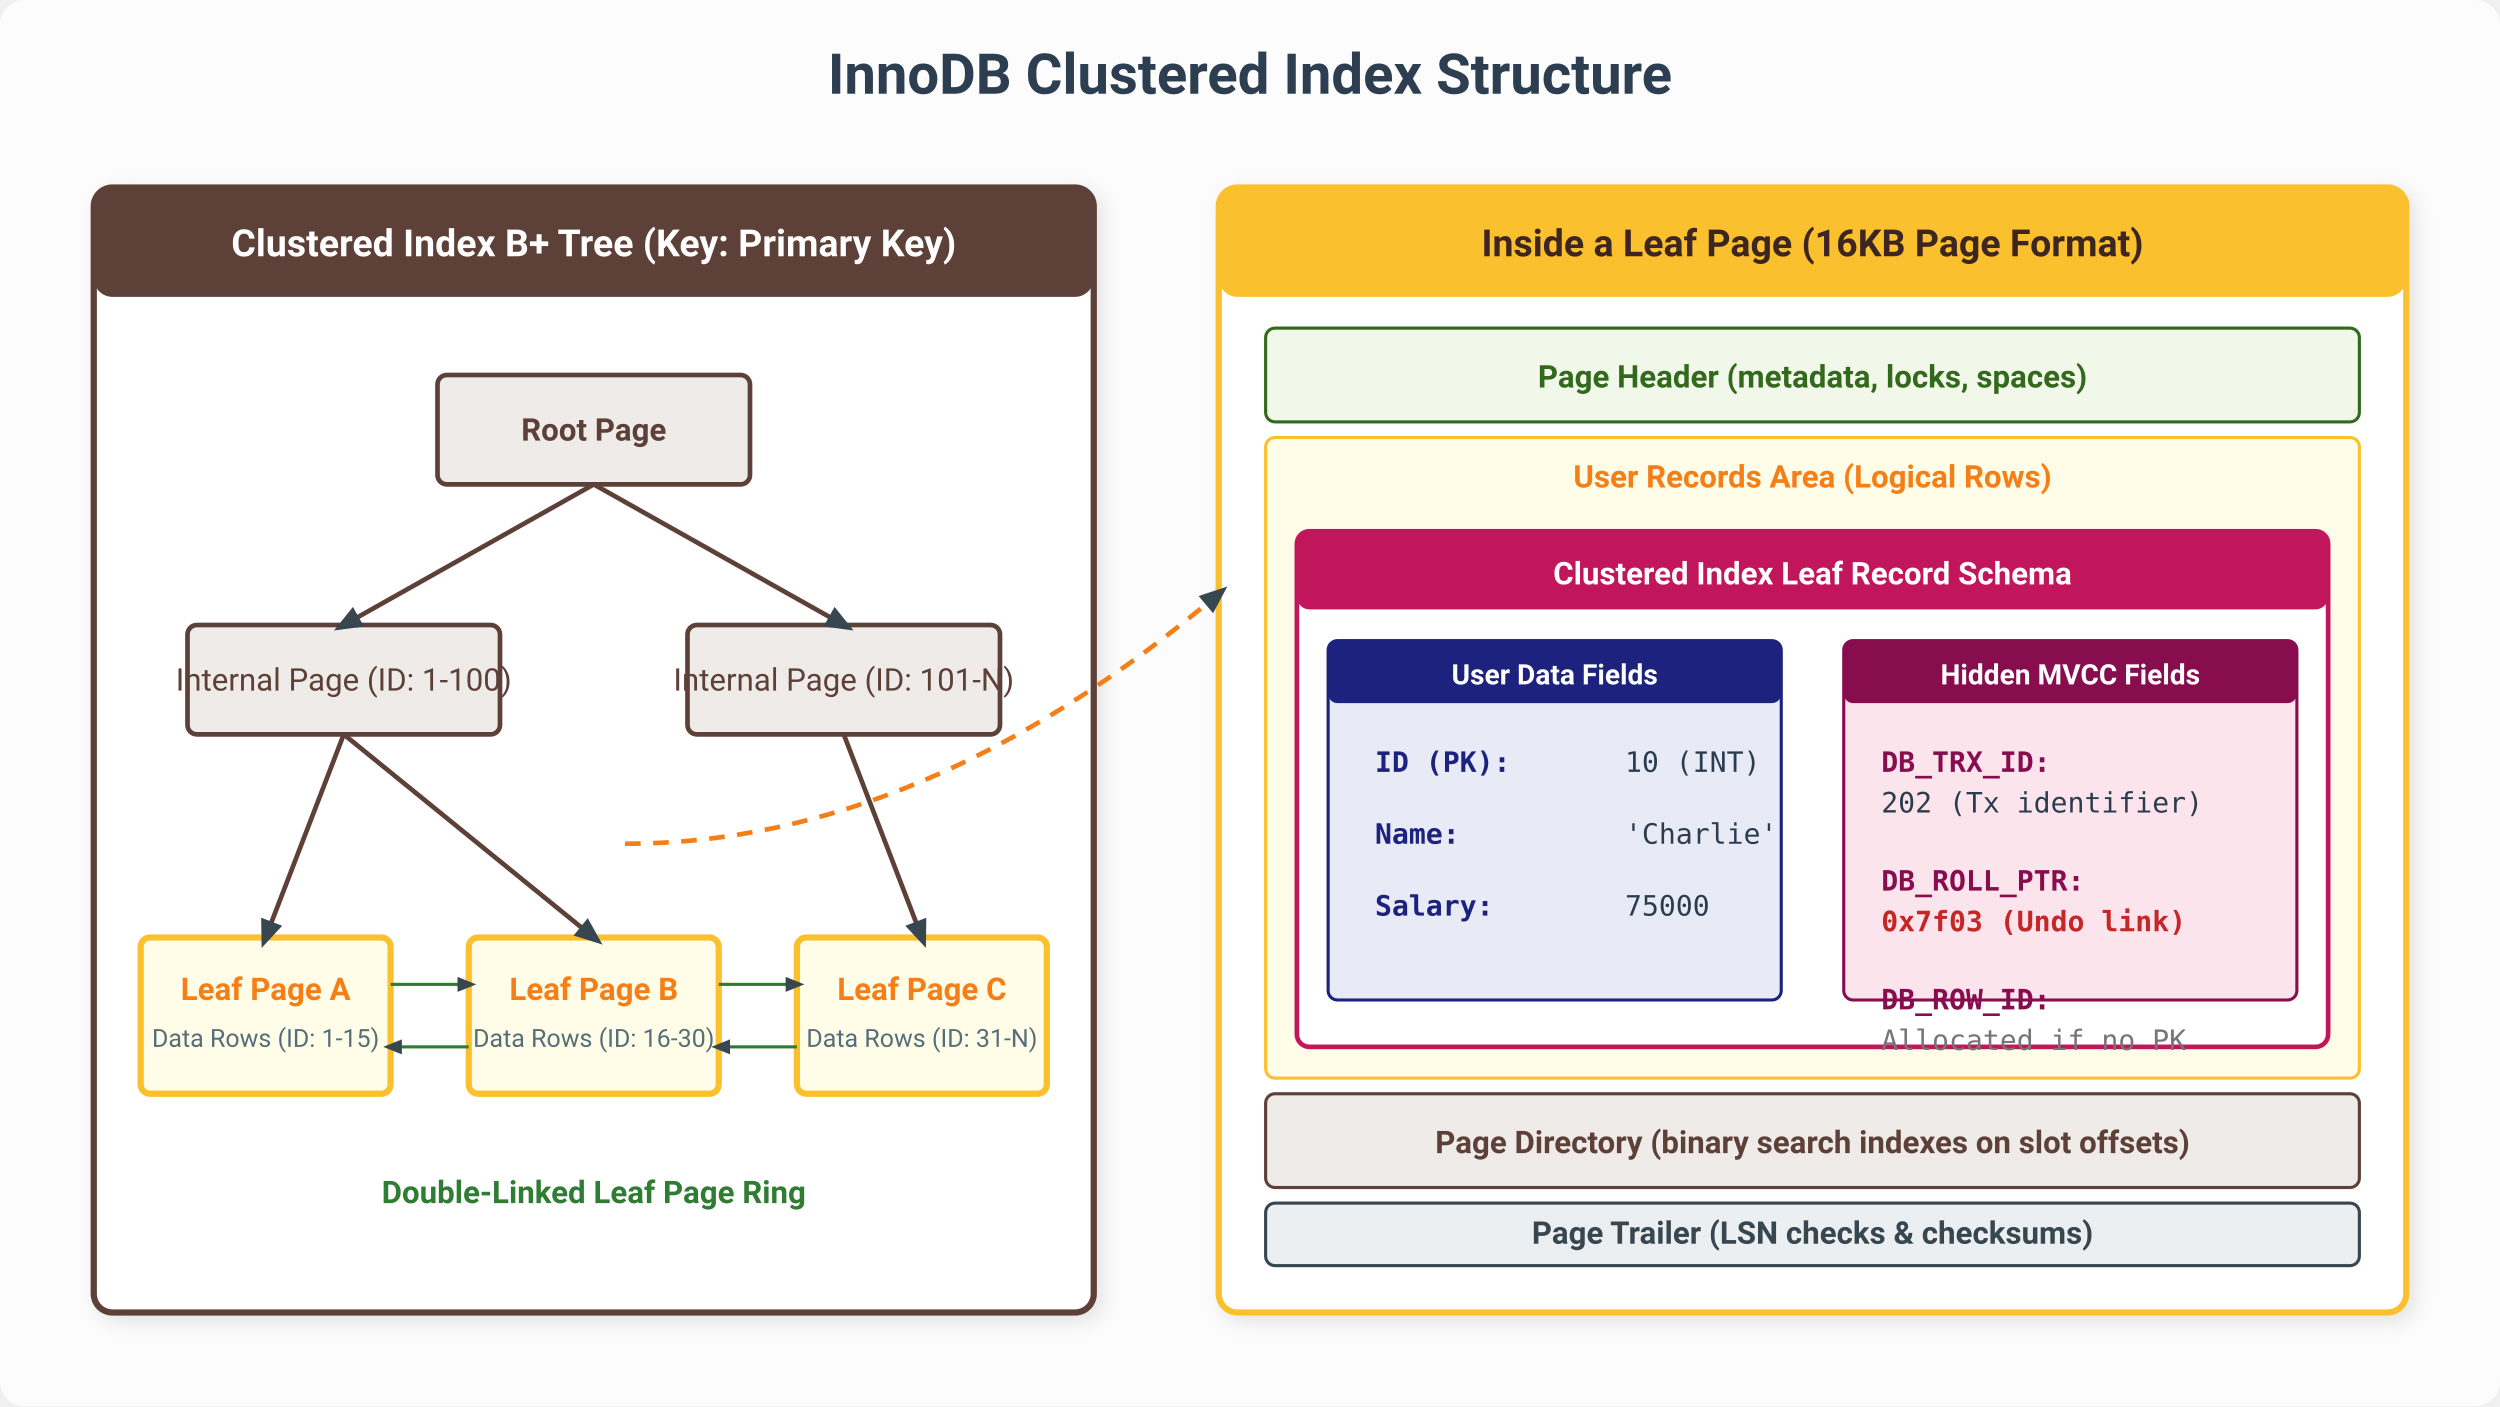
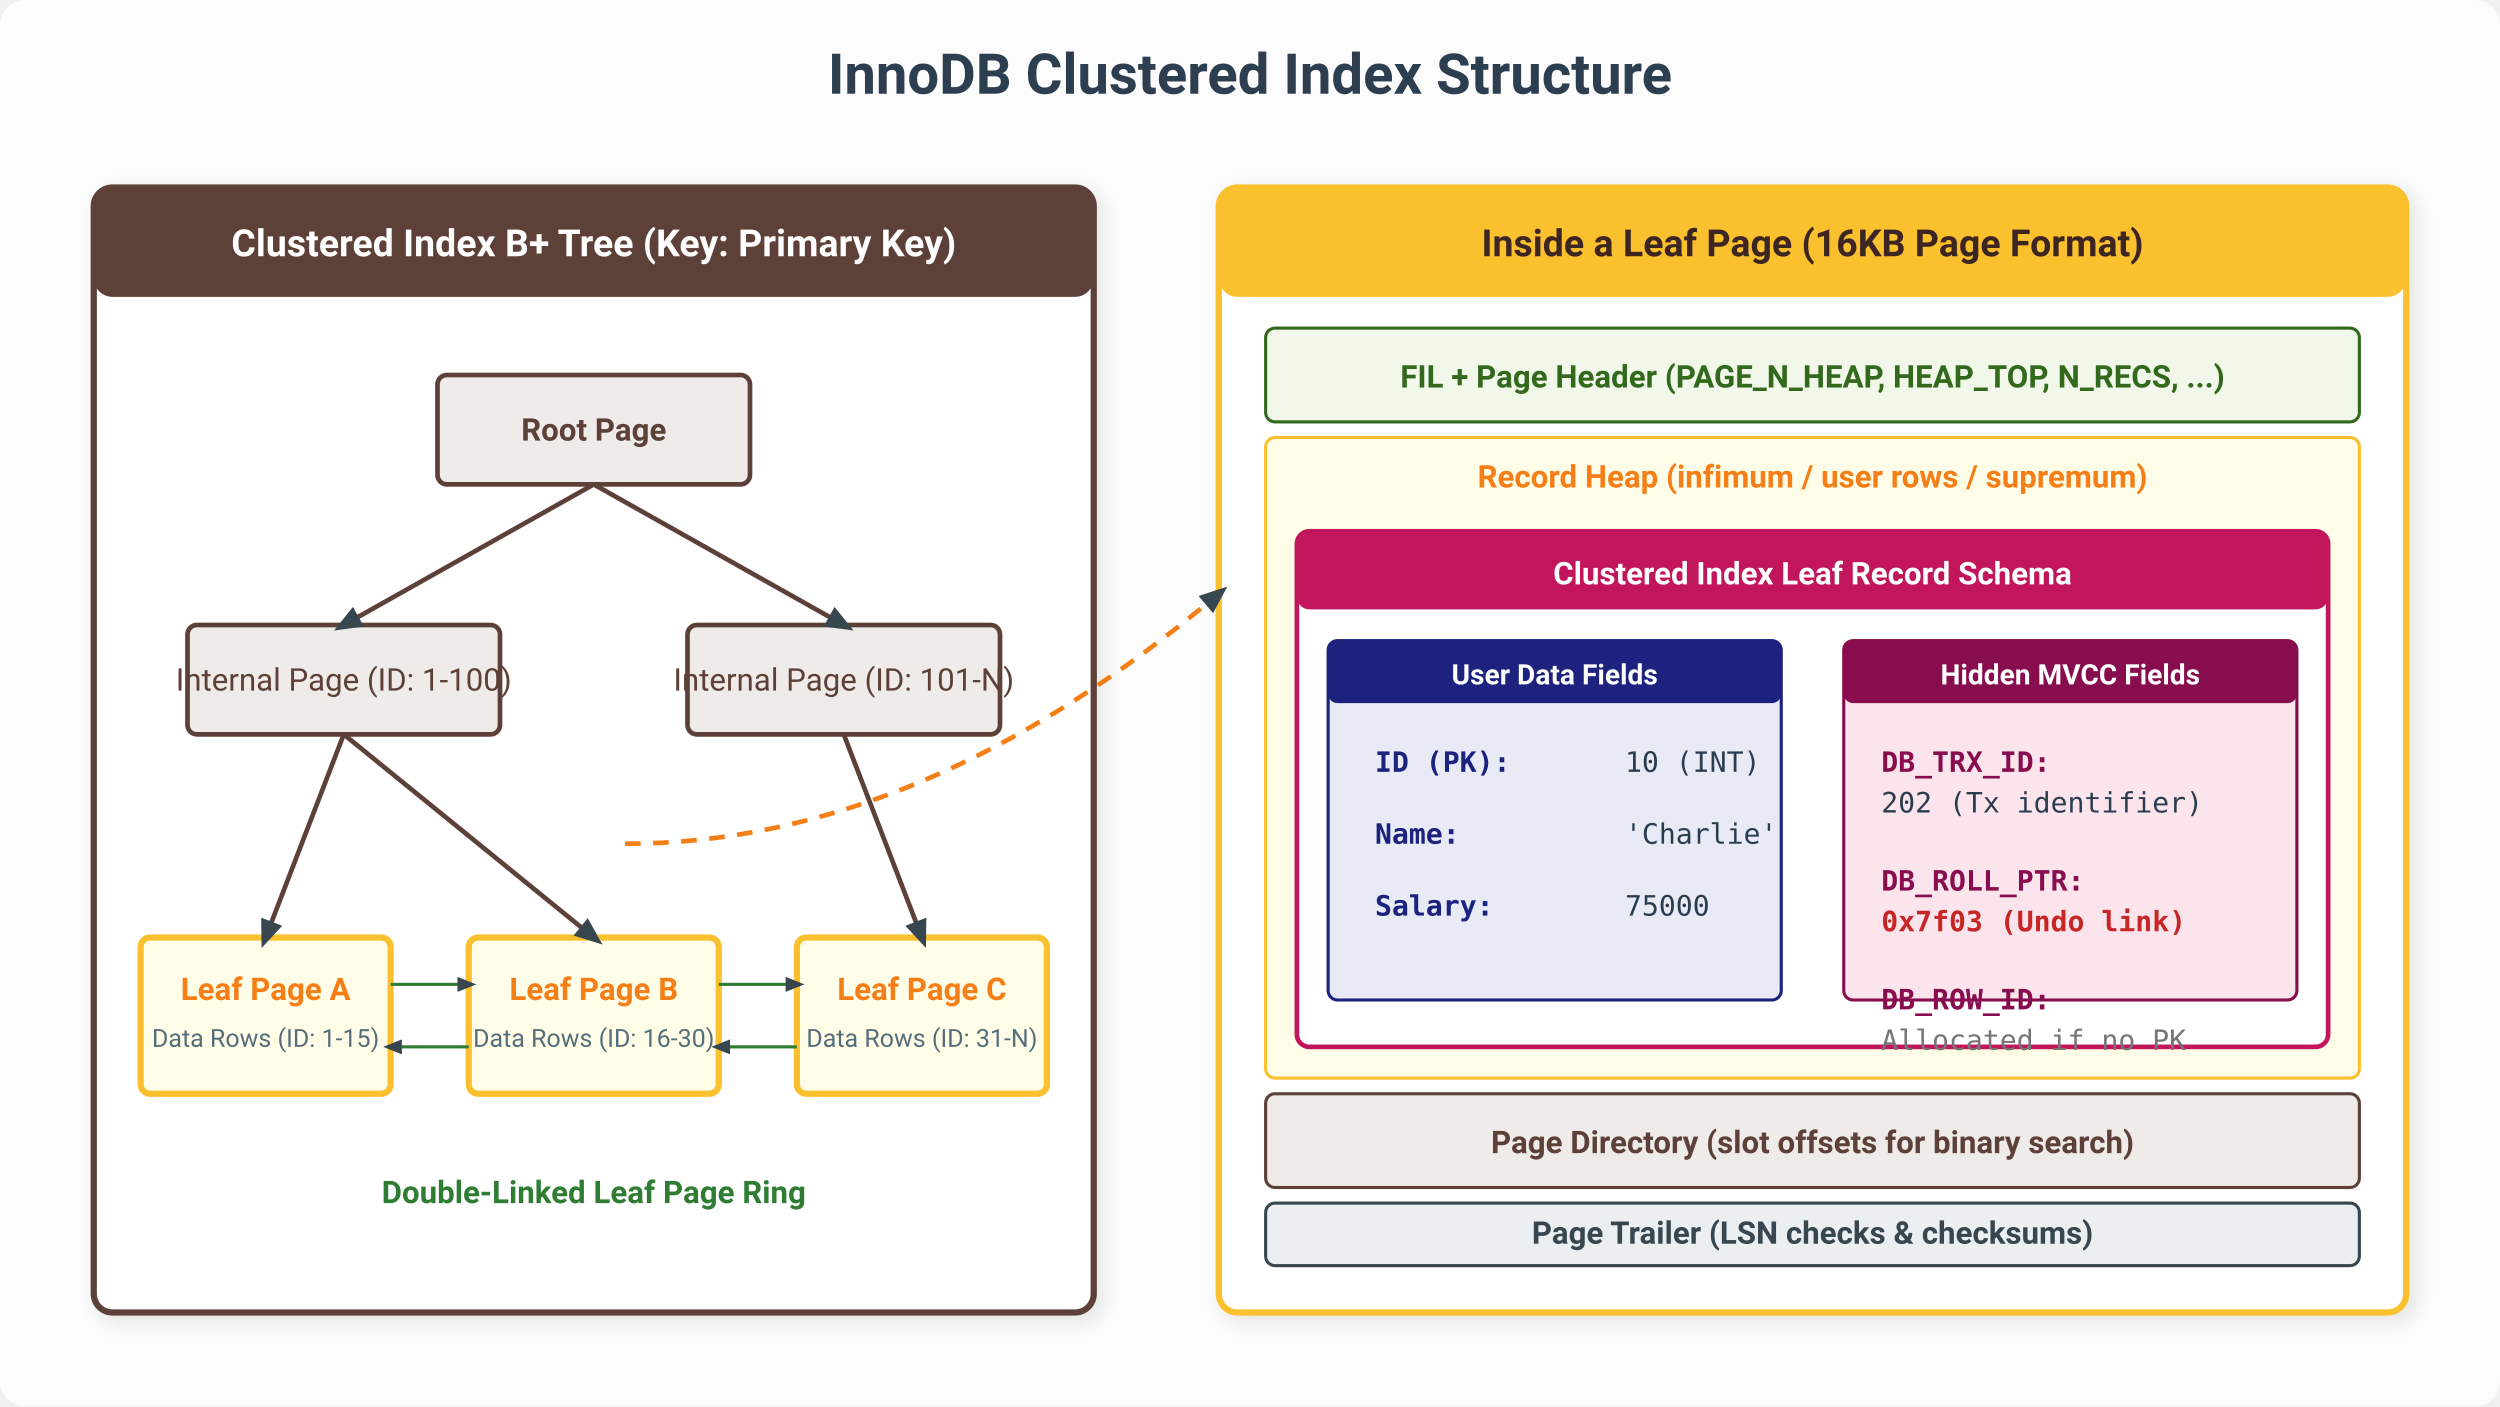
<svg xmlns="http://www.w3.org/2000/svg" viewBox="0 0 800 450" width="100%" height="100%">
  <defs>
    <marker id="arrow" viewBox="0 0 10 10" refX="6" refY="5" markerWidth="6" markerHeight="6" orient="auto-start-reverse">
      <path d="M 0 1 L 10 5 L 0 9 z" fill="#37474f" />
    </marker>
    <filter id="shadow" x="-5%" y="-5%" width="110%" height="110%">
      <feDropShadow dx="2" dy="2" stdDeviation="3" flood-opacity="0.1" />
    </filter>
  </defs>
  <rect width="800" height="450" fill="#fcfcfc" rx="8" />
  <text x="400" y="30" text-anchor="middle" font-family="-apple-system, BlinkMacSystemFont, 'Segoe UI', Roboto, Helvetica, Arial, sans-serif" font-size="18" font-weight="bold" fill="#2c3e50">InnoDB Clustered Index Structure</text>
  <g transform="translate(30, 60)" filter="url(#shadow)">
    <rect width="320" height="360" fill="#ffffff" stroke="#5d4037" stroke-width="2" rx="6" />
    <rect width="320" height="35" fill="#5d4037" rx="6" />
    <text x="160" y="22" text-anchor="middle" font-family="-apple-system, BlinkMacSystemFont, 'Segoe UI', Roboto, Helvetica, Arial, sans-serif" font-size="12" font-weight="bold" fill="#ffffff">Clustered Index B+ Tree (Key: Primary Key)</text>
    <rect x="110" y="60" width="100" height="35" fill="#efebe9" stroke="#5d4037" stroke-width="1.5" rx="3" />
    <text x="160" y="81" text-anchor="middle" font-family="-apple-system, BlinkMacSystemFont, 'Segoe UI', Roboto, Helvetica, Arial, sans-serif" font-size="10" font-weight="bold" fill="#5d4037">Root Page</text>
    <rect x="30" y="140" width="100" height="35" fill="#efebe9" stroke="#5d4037" stroke-width="1.5" rx="3" />
    <text x="80" y="161" text-anchor="middle" font-family="-apple-system, BlinkMacSystemFont, 'Segoe UI', Roboto, Helvetica, Arial, sans-serif" font-size="10" fill="#5d4037">Internal Page (ID: 1-100)</text>
    <rect x="190" y="140" width="100" height="35" fill="#efebe9" stroke="#5d4037" stroke-width="1.5" rx="3" />
    <text x="240" y="161" text-anchor="middle" font-family="-apple-system, BlinkMacSystemFont, 'Segoe UI', Roboto, Helvetica, Arial, sans-serif" font-size="10" fill="#5d4037">Internal Page (ID: 101-N)</text>
    <rect x="15" y="240" width="80" height="50" fill="#fffde7" stroke="#fbc02d" stroke-width="2" rx="3" />
    <text x="55" y="260" text-anchor="middle" font-family="-apple-system, BlinkMacSystemFont, 'Segoe UI', Roboto, Helvetica, Arial, sans-serif" font-size="10" font-weight="bold" fill="#f57f17">Leaf Page A</text>
    <text x="55" y="275" text-anchor="middle" font-family="-apple-system, BlinkMacSystemFont, 'Segoe UI', Roboto, Helvetica, Arial, sans-serif" font-size="8" fill="#546e7a">Data Rows (ID: 1-15)</text>
    <rect x="120" y="240" width="80" height="50" fill="#fffde7" stroke="#fbc02d" stroke-width="2" rx="3" />
    <text x="160" y="260" text-anchor="middle" font-family="-apple-system, BlinkMacSystemFont, 'Segoe UI', Roboto, Helvetica, Arial, sans-serif" font-size="10" font-weight="bold" fill="#f57f17">Leaf Page B</text>
    <text x="160" y="275" text-anchor="middle" font-family="-apple-system, BlinkMacSystemFont, 'Segoe UI', Roboto, Helvetica, Arial, sans-serif" font-size="8" fill="#546e7a">Data Rows (ID: 16-30)</text>
    <rect x="225" y="240" width="80" height="50" fill="#fffde7" stroke="#fbc02d" stroke-width="2" rx="3" />
    <text x="265" y="260" text-anchor="middle" font-family="-apple-system, BlinkMacSystemFont, 'Segoe UI', Roboto, Helvetica, Arial, sans-serif" font-size="10" font-weight="bold" fill="#f57f17">Leaf Page C</text>
    <text x="265" y="275" text-anchor="middle" font-family="-apple-system, BlinkMacSystemFont, 'Segoe UI', Roboto, Helvetica, Arial, sans-serif" font-size="8" fill="#546e7a">Data Rows (ID: 31-N)</text>
    <path d="M 160 95 L 80 140" stroke="#5d4037" stroke-width="1.5" marker-end="url(#arrow)" />
    <path d="M 160 95 L 240 140" stroke="#5d4037" stroke-width="1.5" marker-end="url(#arrow)" />
    <path d="M 80 175 L 55 240" stroke="#5d4037" stroke-width="1.5" marker-end="url(#arrow)" />
    <path d="M 80 175 L 160 240" stroke="#5d4037" stroke-width="1.5" marker-end="url(#arrow)" />
    <path d="M 240 175 L 265 240" stroke="#5d4037" stroke-width="1.5" marker-end="url(#arrow)" />
    <path d="M 95 255 L 120 255" stroke="#2e7d32" stroke-width="1" marker-end="url(#arrow)" />
    <path d="M 120 275 L 95 275" stroke="#2e7d32" stroke-width="1" marker-end="url(#arrow)" />
    <path d="M 200 255 L 225 255" stroke="#2e7d32" stroke-width="1" marker-end="url(#arrow)" />
    <path d="M 225 275 L 200 275" stroke="#2e7d32" stroke-width="1" marker-end="url(#arrow)" />
    <text x="160" y="325" text-anchor="middle" font-family="-apple-system, BlinkMacSystemFont, 'Segoe UI', Roboto, Helvetica, Arial, sans-serif" font-size="10" fill="#2e7d32" font-weight="bold">Double-Linked Leaf Page Ring</text>
  </g>
  <g transform="translate(390, 60)" filter="url(#shadow)">
    <rect width="380" height="360" fill="#ffffff" stroke="#fbc02d" stroke-width="2" rx="6" />
    <rect width="380" height="35" fill="#fbc02d" rx="6" />
    <text x="190" y="22" text-anchor="middle" font-family="-apple-system, BlinkMacSystemFont, 'Segoe UI', Roboto, Helvetica, Arial, sans-serif" font-size="12" font-weight="bold" fill="#3e2723">Inside a Leaf Page (16KB Page Format)</text>
    <rect x="15" y="45" width="350" height="30" fill="#f1f8e9" stroke="#33691e" stroke-width="1" rx="3" />
-     <text x="190" y="64" text-anchor="middle" font-family="-apple-system, BlinkMacSystemFont, 'Segoe UI', Roboto, Helvetica, Arial, sans-serif" font-size="10" font-weight="bold" fill="#33691e">Page Header (metadata, locks, spaces)</text>
+     <text x="190" y="64" text-anchor="middle" font-family="-apple-system, BlinkMacSystemFont, 'Segoe UI', Roboto, Helvetica, Arial, sans-serif" font-size="10" font-weight="bold" fill="#33691e">FIL + Page Header (PAGE_N_HEAP, HEAP_TOP, N_RECS, ...)</text>
    <rect x="15" y="80" width="350" height="205" fill="#fffde7" stroke="#fbc02d" stroke-width="1" rx="3" />
-     <text x="190" y="96" text-anchor="middle" font-family="-apple-system, BlinkMacSystemFont, 'Segoe UI', Roboto, Helvetica, Arial, sans-serif" font-size="10" font-weight="bold" fill="#f57f17">User Records Area (Logical Rows)</text>
+     <text x="190" y="96" text-anchor="middle" font-family="-apple-system, BlinkMacSystemFont, 'Segoe UI', Roboto, Helvetica, Arial, sans-serif" font-size="10" font-weight="bold" fill="#f57f17">Record Heap (infimum / user rows / supremum)</text>
    <g transform="translate(25, 110)">
      <rect width="330" height="165" fill="#ffffff" stroke="#c2185b" stroke-width="1.5" rx="4" />
      <rect width="330" height="25" fill="#c2185b" rx="4" />
      <text x="165" y="17" text-anchor="middle" font-family="-apple-system, BlinkMacSystemFont, 'Segoe UI', Roboto, Helvetica, Arial, sans-serif" font-size="10" font-weight="bold" fill="#ffffff">Clustered Index Leaf Record Schema</text>
      <g transform="translate(10, 35)">
        <rect width="145" height="115" fill="#e8eaf6" stroke="#1a237e" stroke-width="1" rx="3" />
        <rect width="145" height="20" fill="#1a237e" rx="3" />
        <text x="72.5" y="14" text-anchor="middle" font-family="-apple-system, BlinkMacSystemFont, 'Segoe UI', Roboto, Helvetica, Arial, sans-serif" font-size="9" font-weight="bold" fill="#ffffff">User Data Fields</text>
        <text x="15" y="42" font-family="monospace" font-size="9" fill="#1a237e" font-weight="bold">ID (PK): </text>
        <text x="95" y="42" font-family="monospace" font-size="9" fill="#2c3e50">10 (INT)</text>
        <text x="15" y="65" font-family="monospace" font-size="9" fill="#1a237e" font-weight="bold">Name:    </text>
        <text x="95" y="65" font-family="monospace" font-size="9" fill="#2c3e50">'Charlie'</text>
        <text x="15" y="88" font-family="monospace" font-size="9" fill="#1a237e" font-weight="bold">Salary:  </text>
        <text x="95" y="88" font-family="monospace" font-size="9" fill="#2c3e50">75000</text>
      </g>
      <g transform="translate(175, 35)">
        <rect width="145" height="115" fill="#fce4ec" stroke="#880e4f" stroke-width="1" rx="3" />
        <rect width="145" height="20" fill="#880e4f" rx="3" />
        <text x="72.5" y="14" text-anchor="middle" font-family="-apple-system, BlinkMacSystemFont, 'Segoe UI', Roboto, Helvetica, Arial, sans-serif" font-size="9" font-weight="bold" fill="#ffffff">Hidden MVCC Fields</text>
        <text x="12" y="42" font-family="monospace" font-size="9" fill="#880e4f" font-weight="bold">DB_TRX_ID:</text>
        <text x="12" y="55" font-family="monospace" font-size="9" fill="#2c3e50">202 (Tx identifier)</text>
        <text x="12" y="80" font-family="monospace" font-size="9" fill="#880e4f" font-weight="bold">DB_ROLL_PTR:</text>
        <text x="12" y="93" font-family="monospace" font-size="9" fill="#c62828" font-weight="bold">0x7f03 (Undo link)</text>
        <text x="12" y="118" font-family="monospace" font-size="9" fill="#880e4f" font-weight="bold">DB_ROW_ID:</text>
        <text x="12" y="131" font-family="monospace" font-size="9" fill="#757575">Allocated if no PK</text>
      </g>
    </g>
    <rect x="15" y="290" width="350" height="30" fill="#efebe9" stroke="#5d4037" stroke-width="1" rx="3" />
-     <text x="190" y="309" text-anchor="middle" font-family="-apple-system, BlinkMacSystemFont, 'Segoe UI', Roboto, Helvetica, Arial, sans-serif" font-size="10" font-weight="bold" fill="#5d4037">Page Directory (binary search indexes on slot offsets)</text>
+     <text x="190" y="309" text-anchor="middle" font-family="-apple-system, BlinkMacSystemFont, 'Segoe UI', Roboto, Helvetica, Arial, sans-serif" font-size="10" font-weight="bold" fill="#5d4037">Page Directory (slot offsets for binary search)</text>
    <rect x="15" y="325" width="350" height="20" fill="#eceff1" stroke="#37474f" stroke-width="1" rx="3" />
    <text x="190" y="338" text-anchor="middle" font-family="-apple-system, BlinkMacSystemFont, 'Segoe UI', Roboto, Helvetica, Arial, sans-serif" font-size="10" font-weight="bold" fill="#37474f">Page Trailer (LSN checks &amp; checksums)</text>
  </g>
  <path d="M 200 270 Q 295 270, 390 190" fill="none" stroke="#f57f17" stroke-dasharray="5,4" stroke-width="1.5" marker-end="url(#arrow)" />
</svg>
